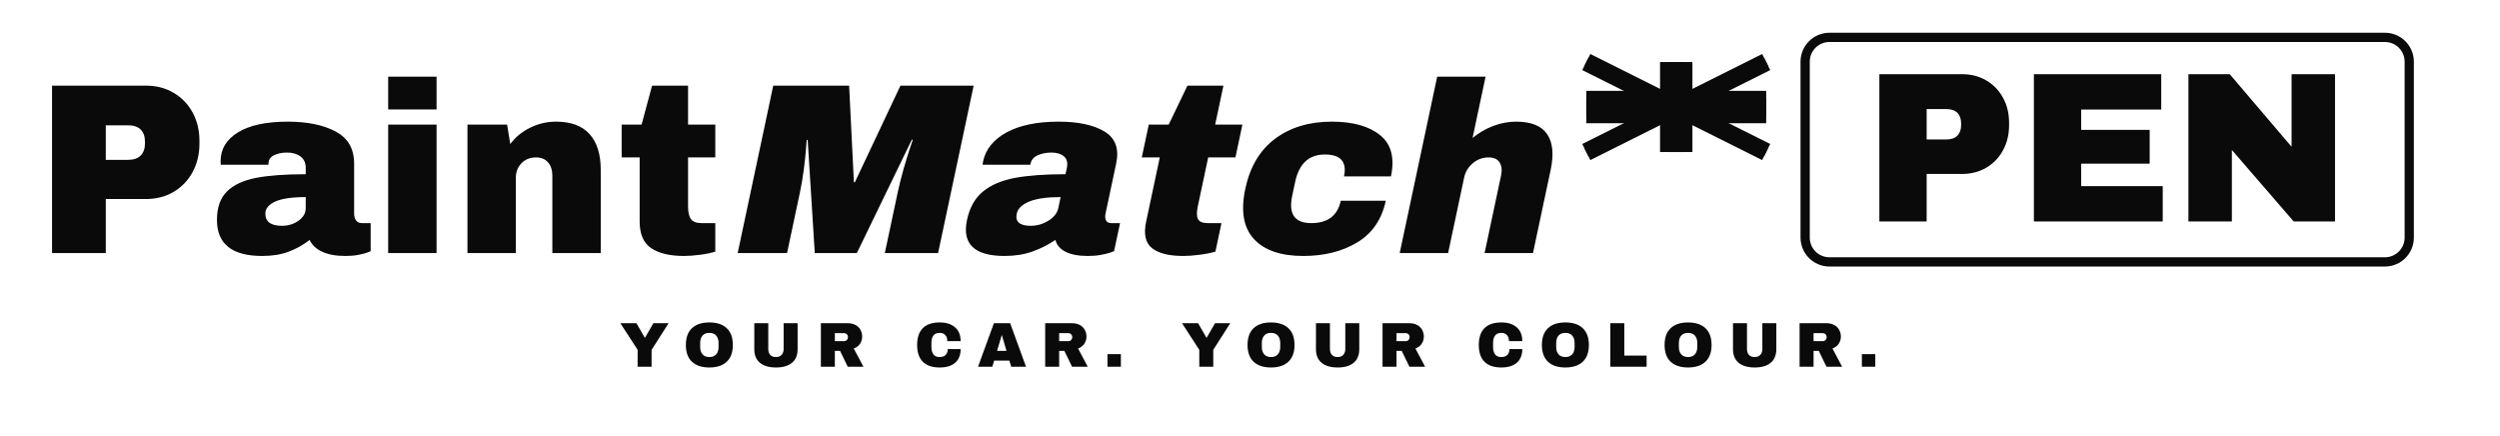
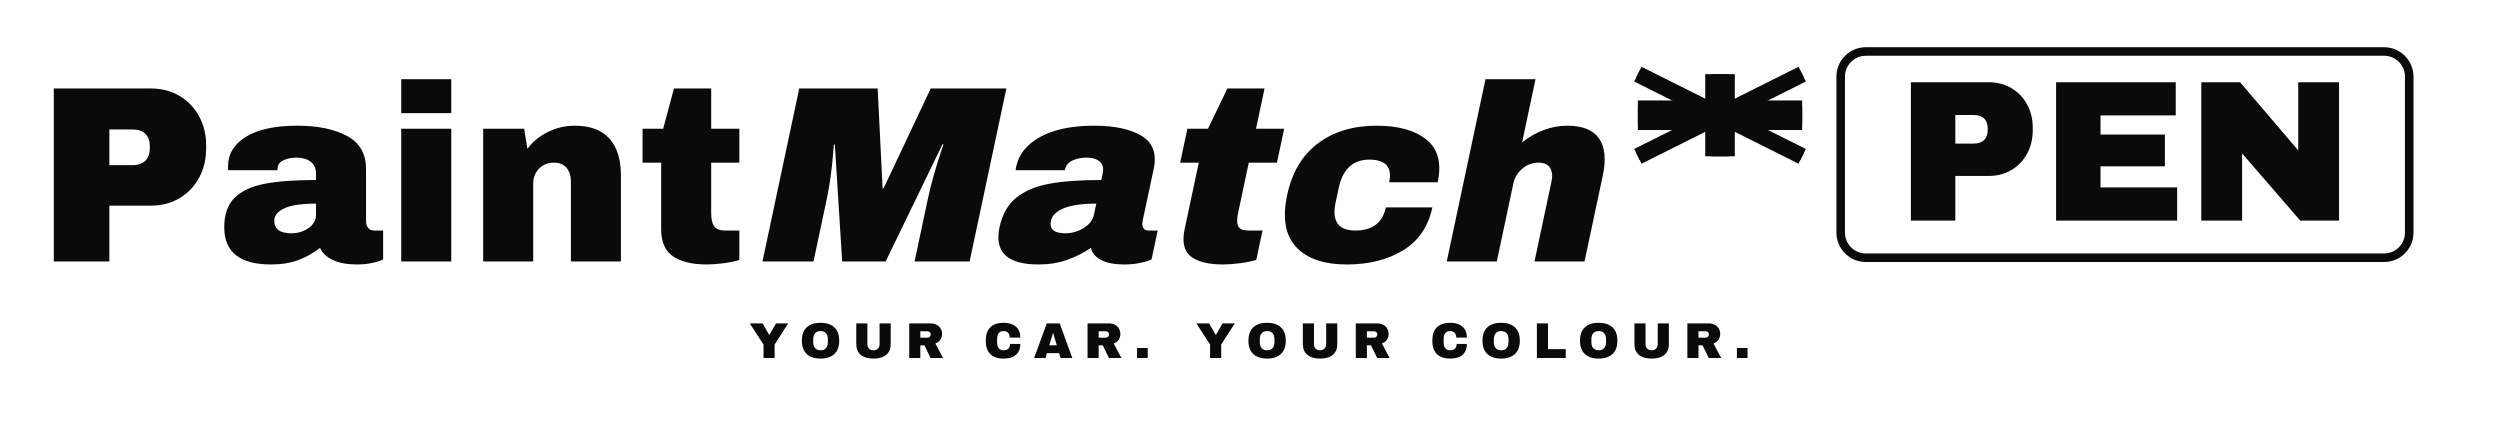
- <svg xmlns="http://www.w3.org/2000/svg" viewBox="0 0 2260.46 393.80" role="img" aria-label="PaintMatchPen">
+ <svg xmlns="http://www.w3.org/2000/svg" viewBox="0 0 2187.82 369.60" role="img" aria-label="PaintMatchPen">
  <path d="M180.4 127.16V130.02Q180.4 144.1 174.24 155.54Q168.08 166.98 157.08 173.47Q146.08 179.96 132.0 179.96H95.7V228.8H47.08V77.44H132.0Q146.08 77.44 157.08 83.93Q168.08 90.42 174.24 101.75Q180.4 113.08 180.4 127.16ZM95.7 144.54H115.72Q123.42 144.54 127.27 140.58Q131.12 136.62 131.12 129.8V128.04Q131.12 121 127.27 117.15Q123.42 113.3 115.72 113.3H95.7Z M320.32 147.84V193.16Q320.32 196.9 322.08 199.32Q323.84 201.74 327.36 201.74H335.28V227.04Q334.62 227.48 331.87 228.47Q329.12 229.46 324.06 230.45Q319.0 231.44 312.4 231.44Q299.64 231.44 291.39 227.59Q283.14 223.74 280.06 216.92Q271.7 223.52 261.36 227.48Q251.02 231.44 237.16 231.44Q196.24 231.44 196.24 198.88Q196.24 181.94 205.37 173.03Q214.5 164.12 231.66 160.82Q248.82 157.52 276.54 157.52V151.8Q276.54 144.98 271.81 141.46Q267.08 137.94 259.6 137.94Q252.78 137.94 247.83 140.36Q242.88 142.78 242.88 148.06V148.94H199.76Q199.54 147.84 199.54 145.86Q199.54 129.36 215.27 119.68Q231.0 110 260.26 110Q286.88 110 303.6 118.91Q320.32 127.82 320.32 147.84ZM240.02 193.16Q240.02 204.16 254.98 204.16Q263.56 204.16 270.05 199.54Q276.54 194.92 276.54 188.1V178.2Q257.84 178.2 248.93 182.27Q240.02 186.34 240.02 193.16Z M351.12 99.0V69.3H394.9V99.0ZM351.12 228.8V112.64H394.9V228.8Z M543.4 153.56V228.8H499.62V158.84Q499.62 151.36 495.77 146.85Q491.92 142.34 484.88 142.34Q476.74 142.34 471.68 147.62Q466.62 152.9 466.62 160.6V228.8H422.84V112.64H458.7L461.56 130.24Q468.38 121 479.49 115.5Q490.6 110 502.92 110Q523.16 110 533.28 121.22Q543.4 132.44 543.4 153.56Z M647.02 112.64V142.34H622.38V186.56Q622.38 194.48 625.02 198.11Q627.66 201.74 634.7 201.74H647.02V227.48Q641.74 229.24 633.38 230.34Q625.02 231.44 618.86 231.44Q599.5 231.44 589.05 224.4Q578.6 217.36 578.6 200.42V142.34H562.32V112.64H580.36L589.82 77.44H622.38V112.64Z" fill="#0A0A0A" />
  <path d="M800.36 228.8 811.957 174.24Q814.108 164.12 817.146 153.45Q820.184 142.78 822.607 135.52Q825.03 128.26 825.671 126.28H824.791L775.06 228.8H737.0L730.585 126.5H729.705Q729.504 128.48 728.974 135.63Q728.444 142.78 727.056 153.45Q725.668 164.12 723.517 174.24L711.92 228.8H667.26L699.433 77.44H768.073L772.388 164.78H773.268L814.493 77.44H880.713L848.54 228.8Z M1009.629 147.84 999.996 193.16Q999.201 196.9 1000.446 199.32Q1001.692 201.74 1005.212 201.74H1013.132L1007.754 227.04Q1007.001 227.48 1004.04 228.47Q1001.08 229.46 995.809 230.45Q990.539 231.44 983.939 231.44Q971.179 231.44 963.747 227.59Q956.316 223.74 954.685 216.92Q944.922 223.52 933.741 227.48Q922.559 231.44 908.699 231.44Q867.779 231.44 874.7 198.88Q878.3 181.94 889.324 173.03Q900.348 164.12 918.21 160.82Q936.071 157.52 963.791 157.52L965.007 151.8Q966.456 144.98 962.475 141.46Q958.493 137.94 951.013 137.94Q944.193 137.94 938.729 140.36Q933.264 142.78 932.142 148.06L931.955 148.94H888.835Q888.849 147.84 889.269 145.86Q892.777 129.36 910.564 119.68Q928.352 110 957.612 110Q984.232 110 999.058 118.91Q1013.884 127.82 1009.629 147.84ZM919.696 193.16Q917.357 204.16 932.317 204.16Q940.897 204.16 948.369 199.54Q955.841 194.92 957.291 188.1L959.395 178.2Q940.695 178.2 930.92 182.27Q921.145 186.34 919.696 193.16Z M1123.811 112.64 1117.498 142.34H1092.858L1083.458 186.56Q1081.775 194.48 1083.643 198.11Q1085.512 201.74 1092.552 201.74H1104.872L1099.401 227.48Q1093.746 229.24 1085.153 230.34Q1076.559 231.44 1070.399 231.44Q1051.039 231.44 1042.085 224.4Q1033.132 217.36 1036.732 200.42L1049.078 142.34H1032.798L1039.111 112.64H1057.151L1074.093 77.44H1106.653L1099.171 112.64Z M1258.17 159.5H1215.71Q1219.919 139.7 1198.359 139.7Q1176.799 139.7 1171.515 164.56L1168.849 177.1Q1163.612 201.74 1186.052 201.74Q1208.492 201.74 1212.794 181.5H1253.494Q1248.116 206.8 1227.788 219.12Q1207.459 231.44 1178.859 231.44Q1148.279 231.44 1134.172 216.04Q1120.066 200.64 1126.425 170.72Q1132.785 140.8 1153.438 125.4Q1174.092 110 1204.672 110Q1233.272 110 1248.386 122.21Q1263.501 134.42 1258.17 159.5Z M1371.432 110Q1391.672 110 1399.407 121.22Q1407.142 132.44 1402.653 153.56L1386.66 228.8H1342.88L1357.75 158.84Q1359.34 151.36 1356.449 146.85Q1353.558 142.34 1346.518 142.34Q1338.378 142.34 1332.195 147.62Q1326.013 152.9 1324.376 160.6L1309.88 228.8H1266.1L1300.003 69.3H1343.783L1331.999 124.74Q1340.535 117.7 1350.813 113.85Q1361.092 110 1371.432 110Z" fill="#0A0A0A" />
-   <rect x="1421.64" y="36.30" width="189.20" height="198.00" rx="18.92" ry="18.92" fill="none" />
-   <line x1="1434.88" y1="56.10" x2="1597.60" y2="137.46" stroke="#0A0A0A" stroke-width="16.27" />
-   <line x1="1597.60" y1="56.10" x2="1434.88" y2="137.46" stroke="#0A0A0A" stroke-width="16.27" />
-   <line x1="1434.88" y1="56.10" x2="1597.60" y2="137.46" stroke="#0A0A0A" stroke-width="8.14" />
-   <line x1="1597.60" y1="56.10" x2="1434.88" y2="137.46" stroke="#0A0A0A" stroke-width="8.14" />
-   <line x1="1516.24" y1="56.10" x2="1516.24" y2="137.46" stroke="#0A0A0A" stroke-width="29.29" />
-   <line x1="1434.88" y1="96.78" x2="1597.60" y2="96.78" stroke="#0A0A0A" stroke-width="29.29" />
-   <line x1="1516.24" y1="56.10" x2="1516.24" y2="137.46" stroke="#0A0A0A" stroke-width="16.27" />
-   <line x1="1434.88" y1="96.78" x2="1597.60" y2="96.78" stroke="#0A0A0A" stroke-width="16.27" />
-   <rect x="1632.84" y="33.79" width="546.43" height="203.02" rx="22.0" ry="22.0" fill="none" stroke="#0A0A0A" stroke-width="8.36" />
-   <path d="M1817.288 110.822V113.339Q1817.288 125.729 1811.867 135.796Q1806.446 145.864 1796.766 151.575Q1787.086 157.286 1774.696 157.286H1742.752V200.265H1699.966V67.068H1774.696Q1787.086 67.068 1796.766 72.78Q1806.446 78.491 1811.867 88.461Q1817.288 98.432 1817.288 110.822ZM1742.752 126.116H1760.37Q1767.146 126.116 1770.534 122.632Q1773.922 119.147 1773.922 113.145V111.596Q1773.922 105.401 1770.534 102.013Q1767.146 98.625 1760.37 98.625H1742.752Z M1839.746 67.068H1954.938V99.012H1882.531V117.404H1944.483V147.993H1882.531V168.321H1956.293V200.265H1839.746Z M2074.776 200.265 2018.826 135.603V200.265H1979.525V67.068H2016.89L2072.84 132.699V67.068H2112.141V200.265Z" fill="#0A0A0A" />
-   <path d="M589.402 331.584H576.761V316.312L561.145 292.23H575.674L583.224 305.329H583.453L591.004 292.23H604.789L589.402 316.312Z" fill="#0A0A0A" />
-   <path d="M662.904 311.907Q662.904 321.86 657.356 327.065Q651.807 332.27 641.626 332.27Q631.444 332.27 625.924 327.094Q620.404 321.917 620.404 311.907Q620.404 301.897 625.924 296.721Q631.444 291.544 641.626 291.544Q651.807 291.544 657.356 296.749Q662.904 301.954 662.904 311.907ZM633.332 310.077V313.738Q633.332 317.913 635.448 320.373Q637.564 322.832 641.626 322.832Q645.687 322.832 647.832 320.373Q649.977 317.913 649.977 313.738V310.077Q649.977 305.901 647.832 303.442Q645.687 300.982 641.626 300.982Q637.564 300.982 635.448 303.442Q633.332 305.901 633.332 310.077Z" fill="#0A0A0A" />
-   <path d="M701.914 332.27Q692.534 332.27 687.414 328.038Q682.295 323.805 682.295 315.74V292.23H694.936V315.568Q694.936 318.886 696.709 320.859Q698.482 322.832 701.857 322.832Q705.232 322.832 707.034 320.83Q708.836 318.828 708.836 315.568V292.23H721.477V315.74Q721.477 323.805 716.386 328.038Q711.295 332.27 701.914 332.27Z" fill="#0A0A0A" />
-   <path d="M772.27 315.11 781.022 331.584H766.836L759.858 317.227H755.168V331.584H742.526V292.23H766.608Q770.84 292.23 773.843 293.861Q776.846 295.491 778.362 298.265Q779.878 301.039 779.878 304.3Q779.878 307.903 777.933 310.82Q775.988 313.738 772.27 315.11ZM763.462 301.211H755.168V308.475H763.462Q764.949 308.475 765.978 307.417Q767.008 306.359 767.008 304.814Q767.008 303.27 765.978 302.24Q764.949 301.211 763.462 301.211Z" fill="#0A0A0A" />
+   <rect x="1421.64" y="47.30" width="167.20" height="176.00" rx="16.72" ry="16.72" fill="none" />
+   <line x1="1433.34" y1="64.90" x2="1577.14" y2="136.80" stroke="#0A0A0A" stroke-width="14.38" />
+   <line x1="1577.14" y1="64.90" x2="1433.34" y2="136.80" stroke="#0A0A0A" stroke-width="14.38" />
+   <line x1="1433.34" y1="64.90" x2="1577.14" y2="136.80" stroke="#0A0A0A" stroke-width="7.19" />
+   <line x1="1577.14" y1="64.90" x2="1433.34" y2="136.80" stroke="#0A0A0A" stroke-width="7.19" />
+   <line x1="1505.24" y1="64.90" x2="1505.24" y2="136.80" stroke="#0A0A0A" stroke-width="25.88" />
+   <line x1="1433.34" y1="100.85" x2="1577.14" y2="100.85" stroke="#0A0A0A" stroke-width="25.88" />
+   <line x1="1505.24" y1="64.90" x2="1505.24" y2="136.80" stroke="#0A0A0A" stroke-width="14.38" />
+   <line x1="1433.34" y1="100.85" x2="1577.14" y2="100.85" stroke="#0A0A0A" stroke-width="14.38" />
+   <rect x="1610.84" y="45.06" width="497.55" height="180.49" rx="22.0" ry="22.0" fill="none" stroke="#0A0A0A" stroke-width="7.48" />
+   <path d="M1778.92 111.744V114.032Q1778.92 125.296 1773.992 134.448Q1769.064 143.6 1760.264 148.792Q1751.464 153.984 1740.2 153.984H1711.16V193.056H1672.264V71.968H1740.2Q1751.464 71.968 1760.264 77.16Q1769.064 82.352 1773.992 91.416Q1778.92 100.48 1778.92 111.744ZM1711.16 125.648H1727.176Q1733.336 125.648 1736.416 122.48Q1739.496 119.312 1739.496 113.856V112.448Q1739.496 106.816 1736.416 103.736Q1733.336 100.656 1727.176 100.656H1711.16Z M1799.336 71.968H1904.056V101.008H1838.232V117.728H1894.552V145.536H1838.232V164.016H1905.288V193.056H1799.336Z M2013.0 193.056 1962.136 134.272V193.056H1926.408V71.968H1960.376L2011.24 131.632V71.968H2046.968V193.056Z" fill="#0A0A0A" />
+   <path d="M677.89 313.28H668.166V301.532L656.154 283.008H667.33L673.138 293.084H673.314L679.122 283.008H689.726L677.89 301.532Z" fill="#0A0A0A" />
+   <path d="M734.43 298.144Q734.43 305.8 730.162 309.804Q725.894 313.808 718.062 313.808Q710.23 313.808 705.984 309.826Q701.738 305.844 701.738 298.144Q701.738 290.444 705.984 286.462Q710.23 282.48 718.062 282.48Q725.894 282.48 730.162 286.484Q734.43 290.488 734.43 298.144ZM711.682 296.736V299.552Q711.682 302.764 713.31 304.656Q714.938 306.548 718.062 306.548Q721.186 306.548 722.836 304.656Q724.486 302.764 724.486 299.552V296.736Q724.486 293.524 722.836 291.632Q721.186 289.74 718.062 289.74Q714.938 289.74 713.31 291.632Q711.682 293.524 711.682 296.736Z" fill="#0A0A0A" />
+   <path d="M764.438 313.808Q757.222 313.808 753.284 310.552Q749.346 307.296 749.346 301.092V283.008H759.07V300.96Q759.07 303.512 760.434 305.03Q761.798 306.548 764.394 306.548Q766.99 306.548 768.376 305.008Q769.762 303.468 769.762 300.96V283.008H779.486V301.092Q779.486 307.296 775.57 310.552Q771.654 313.808 764.438 313.808Z" fill="#0A0A0A" />
+   <path d="M818.558 300.608 825.29 313.28H814.378L809.01 302.236H805.402V313.28H795.678V283.008H814.202Q817.458 283.008 819.768 284.262Q822.078 285.516 823.244 287.65Q824.41 289.784 824.41 292.292Q824.41 295.064 822.914 297.308Q821.418 299.552 818.558 300.608ZM811.782 289.916H805.402V295.504H811.782Q812.926 295.504 813.718 294.69Q814.51 293.876 814.51 292.688Q814.51 291.5 813.718 290.708Q812.926 289.916 811.782 289.916Z" fill="#0A0A0A" />
  <path d="" fill="#0A0A0A" />
-   <path d="M868.938 308.418H856.869Q856.869 304.986 855.067 302.984Q853.266 300.982 849.948 300.982Q846.116 300.982 844.314 303.384Q842.512 305.787 842.512 310.077V313.738Q842.512 317.97 844.314 320.401Q846.116 322.832 849.834 322.832Q853.494 322.832 855.382 320.945Q857.27 319.057 857.27 315.625H868.938Q868.938 323.69 863.991 327.98Q859.043 332.27 850.005 332.27Q839.938 332.27 834.761 327.122Q829.585 321.974 829.585 311.907Q829.585 301.84 834.761 296.692Q839.938 291.544 850.005 291.544Q858.757 291.544 863.848 295.92Q868.938 300.296 868.938 308.418Z" fill="#0A0A0A" />
-   <path d="M914.698 331.584 913.04 326.036H899.254L897.596 331.584H884.668L899.026 292.23H913.726L928.083 331.584ZM901.886 317.227H910.408L906.29 303.213H906.061Z" fill="#0A0A0A" />
-   <path d="M975.159 315.11 983.91 331.584H969.725L962.746 317.227H958.056V331.584H945.415V292.23H969.496Q973.729 292.23 976.732 293.861Q979.735 295.491 981.251 298.265Q982.766 301.039 982.766 304.3Q982.766 307.903 980.822 310.82Q978.877 313.738 975.159 315.11ZM966.35 301.211H958.056V308.475H966.35Q967.837 308.475 968.867 307.417Q969.896 306.359 969.896 304.814Q969.896 303.27 968.867 302.24Q967.837 301.211 966.35 301.211Z" fill="#0A0A0A" />
-   <path d="M1001.757 331.584V320.201H1013.883V331.584Z" fill="#0A0A0A" />
-   <path d="M1097.452 331.584H1084.811V316.312L1069.196 292.23H1083.724L1091.275 305.329H1091.504L1099.054 292.23H1112.839L1097.452 316.312Z" fill="#0A0A0A" />
-   <path d="M1170.954 311.907Q1170.954 321.86 1165.406 327.065Q1159.858 332.27 1149.676 332.27Q1139.494 332.27 1133.975 327.094Q1128.455 321.917 1128.455 311.907Q1128.455 301.897 1133.975 296.721Q1139.494 291.544 1149.676 291.544Q1159.858 291.544 1165.406 296.749Q1170.954 301.954 1170.954 311.907ZM1141.382 310.077V313.738Q1141.382 317.913 1143.498 320.373Q1145.615 322.832 1149.676 322.832Q1153.737 322.832 1155.882 320.373Q1158.027 317.913 1158.027 313.738V310.077Q1158.027 305.901 1155.882 303.442Q1153.737 300.982 1149.676 300.982Q1145.615 300.982 1143.498 303.442Q1141.382 305.901 1141.382 310.077Z" fill="#0A0A0A" />
-   <path d="M1209.965 332.27Q1200.584 332.27 1195.465 328.038Q1190.345 323.805 1190.345 315.74V292.23H1202.986V315.568Q1202.986 318.886 1204.76 320.859Q1206.533 322.832 1209.908 322.832Q1213.282 322.832 1215.084 320.83Q1216.886 318.828 1216.886 315.568V292.23H1229.527V315.74Q1229.527 323.805 1224.436 328.038Q1219.346 332.27 1209.965 332.27Z" fill="#0A0A0A" />
-   <path d="M1280.321 315.11 1289.072 331.584H1274.887L1267.908 317.227H1263.218V331.584H1250.577V292.23H1274.658Q1278.891 292.23 1281.894 293.861Q1284.897 295.491 1286.413 298.265Q1287.928 301.039 1287.928 304.3Q1287.928 307.903 1285.984 310.82Q1284.039 313.738 1280.321 315.11ZM1271.512 301.211H1263.218V308.475H1271.512Q1272.999 308.475 1274.029 307.417Q1275.058 306.359 1275.058 304.814Q1275.058 303.27 1274.029 302.24Q1272.999 301.211 1271.512 301.211Z" fill="#0A0A0A" />
+   <path d="M892.918 295.46H883.634Q883.634 292.82 882.248 291.28Q880.862 289.74 878.31 289.74Q875.362 289.74 873.976 291.588Q872.59 293.436 872.59 296.736V299.552Q872.59 302.808 873.976 304.678Q875.362 306.548 878.222 306.548Q881.038 306.548 882.49 305.096Q883.942 303.644 883.942 301.004H892.918Q892.918 307.208 889.112 310.508Q885.306 313.808 878.354 313.808Q870.61 313.808 866.628 309.848Q862.646 305.888 862.646 298.144Q862.646 290.4 866.628 286.44Q870.61 282.48 878.354 282.48Q885.086 282.48 889.002 285.846Q892.918 289.212 892.918 295.46Z" fill="#0A0A0A" />
+   <path d="M928.118 313.28 926.842 309.012H916.238L914.962 313.28H905.018L916.062 283.008H927.37L938.414 313.28ZM918.262 302.236H924.818L921.65 291.456H921.474Z" fill="#0A0A0A" />
+   <path d="M974.626 300.608 981.358 313.28H970.446L965.078 302.236H961.47V313.28H951.746V283.008H970.27Q973.526 283.008 975.836 284.262Q978.146 285.516 979.312 287.65Q980.478 289.784 980.478 292.292Q980.478 295.064 978.982 297.308Q977.486 299.552 974.626 300.608ZM967.85 289.916H961.47V295.504H967.85Q968.994 295.504 969.786 294.69Q970.578 293.876 970.578 292.688Q970.578 291.5 969.786 290.708Q968.994 289.916 967.85 289.916Z" fill="#0A0A0A" />
+   <path d="M995.086 313.28V304.524H1004.414V313.28Z" fill="#0A0A0A" />
+   <path d="M1068.698 313.28H1058.974V301.532L1046.962 283.008H1058.138L1063.946 293.084H1064.122L1069.93 283.008H1080.534L1068.698 301.532Z" fill="#0A0A0A" />
+   <path d="M1125.238 298.144Q1125.238 305.8 1120.97 309.804Q1116.702 313.808 1108.87 313.808Q1101.038 313.808 1096.792 309.826Q1092.546 305.844 1092.546 298.144Q1092.546 290.444 1096.792 286.462Q1101.038 282.48 1108.87 282.48Q1116.702 282.48 1120.97 286.484Q1125.238 290.488 1125.238 298.144ZM1102.49 296.736V299.552Q1102.49 302.764 1104.118 304.656Q1105.746 306.548 1108.87 306.548Q1111.994 306.548 1113.644 304.656Q1115.294 302.764 1115.294 299.552V296.736Q1115.294 293.524 1113.644 291.632Q1111.994 289.74 1108.87 289.74Q1105.746 289.74 1104.118 291.632Q1102.49 293.524 1102.49 296.736Z" fill="#0A0A0A" />
+   <path d="M1155.246 313.808Q1148.03 313.808 1144.092 310.552Q1140.154 307.296 1140.154 301.092V283.008H1149.878V300.96Q1149.878 303.512 1151.242 305.03Q1152.606 306.548 1155.202 306.548Q1157.798 306.548 1159.184 305.008Q1160.57 303.468 1160.57 300.96V283.008H1170.294V301.092Q1170.294 307.296 1166.378 310.552Q1162.462 313.808 1155.246 313.808Z" fill="#0A0A0A" />
+   <path d="M1209.366 300.608 1216.098 313.28H1205.186L1199.818 302.236H1196.21V313.28H1186.486V283.008H1205.01Q1208.266 283.008 1210.576 284.262Q1212.886 285.516 1214.052 287.65Q1215.218 289.784 1215.218 292.292Q1215.218 295.064 1213.722 297.308Q1212.226 299.552 1209.366 300.608ZM1202.59 289.916H1196.21V295.504H1202.59Q1203.734 295.504 1204.526 294.69Q1205.318 293.876 1205.318 292.688Q1205.318 291.5 1204.526 290.708Q1203.734 289.916 1202.59 289.916Z" fill="#0A0A0A" />
  <path d="" fill="#0A0A0A" />
-   <path d="M1376.989 308.418H1364.92Q1364.92 304.986 1363.118 302.984Q1361.316 300.982 1357.998 300.982Q1354.166 300.982 1352.364 303.384Q1350.562 305.787 1350.562 310.077V313.738Q1350.562 317.97 1352.364 320.401Q1354.166 322.832 1357.884 322.832Q1361.545 322.832 1363.432 320.945Q1365.32 319.057 1365.32 315.625H1376.989Q1376.989 323.69 1372.041 327.98Q1367.093 332.27 1358.056 332.27Q1347.988 332.27 1342.812 327.122Q1337.635 321.974 1337.635 311.907Q1337.635 301.84 1342.812 296.692Q1347.988 291.544 1358.056 291.544Q1366.807 291.544 1371.898 295.92Q1376.989 300.296 1376.989 308.418Z" fill="#0A0A0A" />
-   <path d="M1437.22 311.907Q1437.22 321.86 1431.672 327.065Q1426.124 332.27 1415.942 332.27Q1405.76 332.27 1400.241 327.094Q1394.721 321.917 1394.721 311.907Q1394.721 301.897 1400.241 296.721Q1405.76 291.544 1415.942 291.544Q1426.124 291.544 1431.672 296.749Q1437.22 301.954 1437.22 311.907ZM1407.648 310.077V313.738Q1407.648 317.913 1409.764 320.373Q1411.881 322.832 1415.942 322.832Q1420.003 322.832 1422.148 320.373Q1424.293 317.913 1424.293 313.738V310.077Q1424.293 305.901 1422.148 303.442Q1420.003 300.982 1415.942 300.982Q1411.881 300.982 1409.764 303.442Q1407.648 305.901 1407.648 310.077Z" fill="#0A0A0A" />
-   <path d="M1456.611 292.23H1469.252V321.517H1489.444V331.584H1456.611Z" fill="#0A0A0A" />
-   <path d="M1548.188 311.907Q1548.188 321.86 1542.64 327.065Q1537.092 332.27 1526.91 332.27Q1516.728 332.27 1511.209 327.094Q1505.689 321.917 1505.689 311.907Q1505.689 301.897 1511.209 296.721Q1516.728 291.544 1526.91 291.544Q1537.092 291.544 1542.64 296.749Q1548.188 301.954 1548.188 311.907ZM1518.616 310.077V313.738Q1518.616 317.913 1520.732 320.373Q1522.849 322.832 1526.91 322.832Q1530.971 322.832 1533.116 320.373Q1535.261 317.913 1535.261 313.738V310.077Q1535.261 305.901 1533.116 303.442Q1530.971 300.982 1526.91 300.982Q1522.849 300.982 1520.732 303.442Q1518.616 305.901 1518.616 310.077Z" fill="#0A0A0A" />
-   <path d="M1587.199 332.27Q1577.818 332.27 1572.699 328.038Q1567.579 323.805 1567.579 315.74V292.23H1580.22V315.568Q1580.22 318.886 1581.994 320.859Q1583.767 322.832 1587.142 322.832Q1590.516 322.832 1592.318 320.83Q1594.12 318.828 1594.12 315.568V292.23H1606.761V315.74Q1606.761 323.805 1601.67 328.038Q1596.58 332.27 1587.199 332.27Z" fill="#0A0A0A" />
-   <path d="M1657.555 315.11 1666.306 331.584H1652.121L1645.142 317.227H1640.452V331.584H1627.811V292.23H1651.892Q1656.125 292.23 1659.128 293.861Q1662.131 295.491 1663.647 298.265Q1665.162 301.039 1665.162 304.3Q1665.162 307.903 1663.218 310.82Q1661.273 313.738 1657.555 315.11ZM1648.746 301.211H1640.452V308.475H1648.746Q1650.233 308.475 1651.263 307.417Q1652.292 306.359 1652.292 304.814Q1652.292 303.27 1651.263 302.24Q1650.233 301.211 1648.746 301.211Z" fill="#0A0A0A" />
-   <path d="M1684.153 331.584V320.201H1696.279V331.584Z" fill="#0A0A0A" />
+   <path d="M1283.726 295.46H1274.442Q1274.442 292.82 1273.056 291.28Q1271.67 289.74 1269.118 289.74Q1266.17 289.74 1264.784 291.588Q1263.398 293.436 1263.398 296.736V299.552Q1263.398 302.808 1264.784 304.678Q1266.17 306.548 1269.03 306.548Q1271.846 306.548 1273.298 305.096Q1274.75 303.644 1274.75 301.004H1283.726Q1283.726 307.208 1279.92 310.508Q1276.114 313.808 1269.162 313.808Q1261.418 313.808 1257.436 309.848Q1253.454 305.888 1253.454 298.144Q1253.454 290.4 1257.436 286.44Q1261.418 282.48 1269.162 282.48Q1275.894 282.48 1279.81 285.846Q1283.726 289.212 1283.726 295.46Z" fill="#0A0A0A" />
+   <path d="M1330.058 298.144Q1330.058 305.8 1325.79 309.804Q1321.522 313.808 1313.69 313.808Q1305.858 313.808 1301.612 309.826Q1297.366 305.844 1297.366 298.144Q1297.366 290.444 1301.612 286.462Q1305.858 282.48 1313.69 282.48Q1321.522 282.48 1325.79 286.484Q1330.058 290.488 1330.058 298.144ZM1307.31 296.736V299.552Q1307.31 302.764 1308.938 304.656Q1310.566 306.548 1313.69 306.548Q1316.814 306.548 1318.464 304.656Q1320.114 302.764 1320.114 299.552V296.736Q1320.114 293.524 1318.464 291.632Q1316.814 289.74 1313.69 289.74Q1310.566 289.74 1308.938 291.632Q1307.31 293.524 1307.31 296.736Z" fill="#0A0A0A" />
+   <path d="M1344.974 283.008H1354.698V305.536H1370.23V313.28H1344.974Z" fill="#0A0A0A" />
+   <path d="M1415.418 298.144Q1415.418 305.8 1411.15 309.804Q1406.882 313.808 1399.05 313.808Q1391.218 313.808 1386.972 309.826Q1382.726 305.844 1382.726 298.144Q1382.726 290.444 1386.972 286.462Q1391.218 282.48 1399.05 282.48Q1406.882 282.48 1411.15 286.484Q1415.418 290.488 1415.418 298.144ZM1392.67 296.736V299.552Q1392.67 302.764 1394.298 304.656Q1395.926 306.548 1399.05 306.548Q1402.174 306.548 1403.824 304.656Q1405.474 302.764 1405.474 299.552V296.736Q1405.474 293.524 1403.824 291.632Q1402.174 289.74 1399.05 289.74Q1395.926 289.74 1394.298 291.632Q1392.67 293.524 1392.67 296.736Z" fill="#0A0A0A" />
+   <path d="M1445.426 313.808Q1438.21 313.808 1434.272 310.552Q1430.334 307.296 1430.334 301.092V283.008H1440.058V300.96Q1440.058 303.512 1441.422 305.03Q1442.786 306.548 1445.382 306.548Q1447.978 306.548 1449.364 305.008Q1450.75 303.468 1450.75 300.96V283.008H1460.474V301.092Q1460.474 307.296 1456.558 310.552Q1452.642 313.808 1445.426 313.808Z" fill="#0A0A0A" />
+   <path d="M1499.546 300.608 1506.278 313.28H1495.366L1489.998 302.236H1486.39V313.28H1476.666V283.008H1495.19Q1498.446 283.008 1500.756 284.262Q1503.066 285.516 1504.232 287.65Q1505.398 289.784 1505.398 292.292Q1505.398 295.064 1503.902 297.308Q1502.406 299.552 1499.546 300.608ZM1492.77 289.916H1486.39V295.504H1492.77Q1493.914 295.504 1494.706 294.69Q1495.498 293.876 1495.498 292.688Q1495.498 291.5 1494.706 290.708Q1493.914 289.916 1492.77 289.916Z" fill="#0A0A0A" />
+   <path d="M1520.006 313.28V304.524H1529.334V313.28Z" fill="#0A0A0A" />
</svg>
